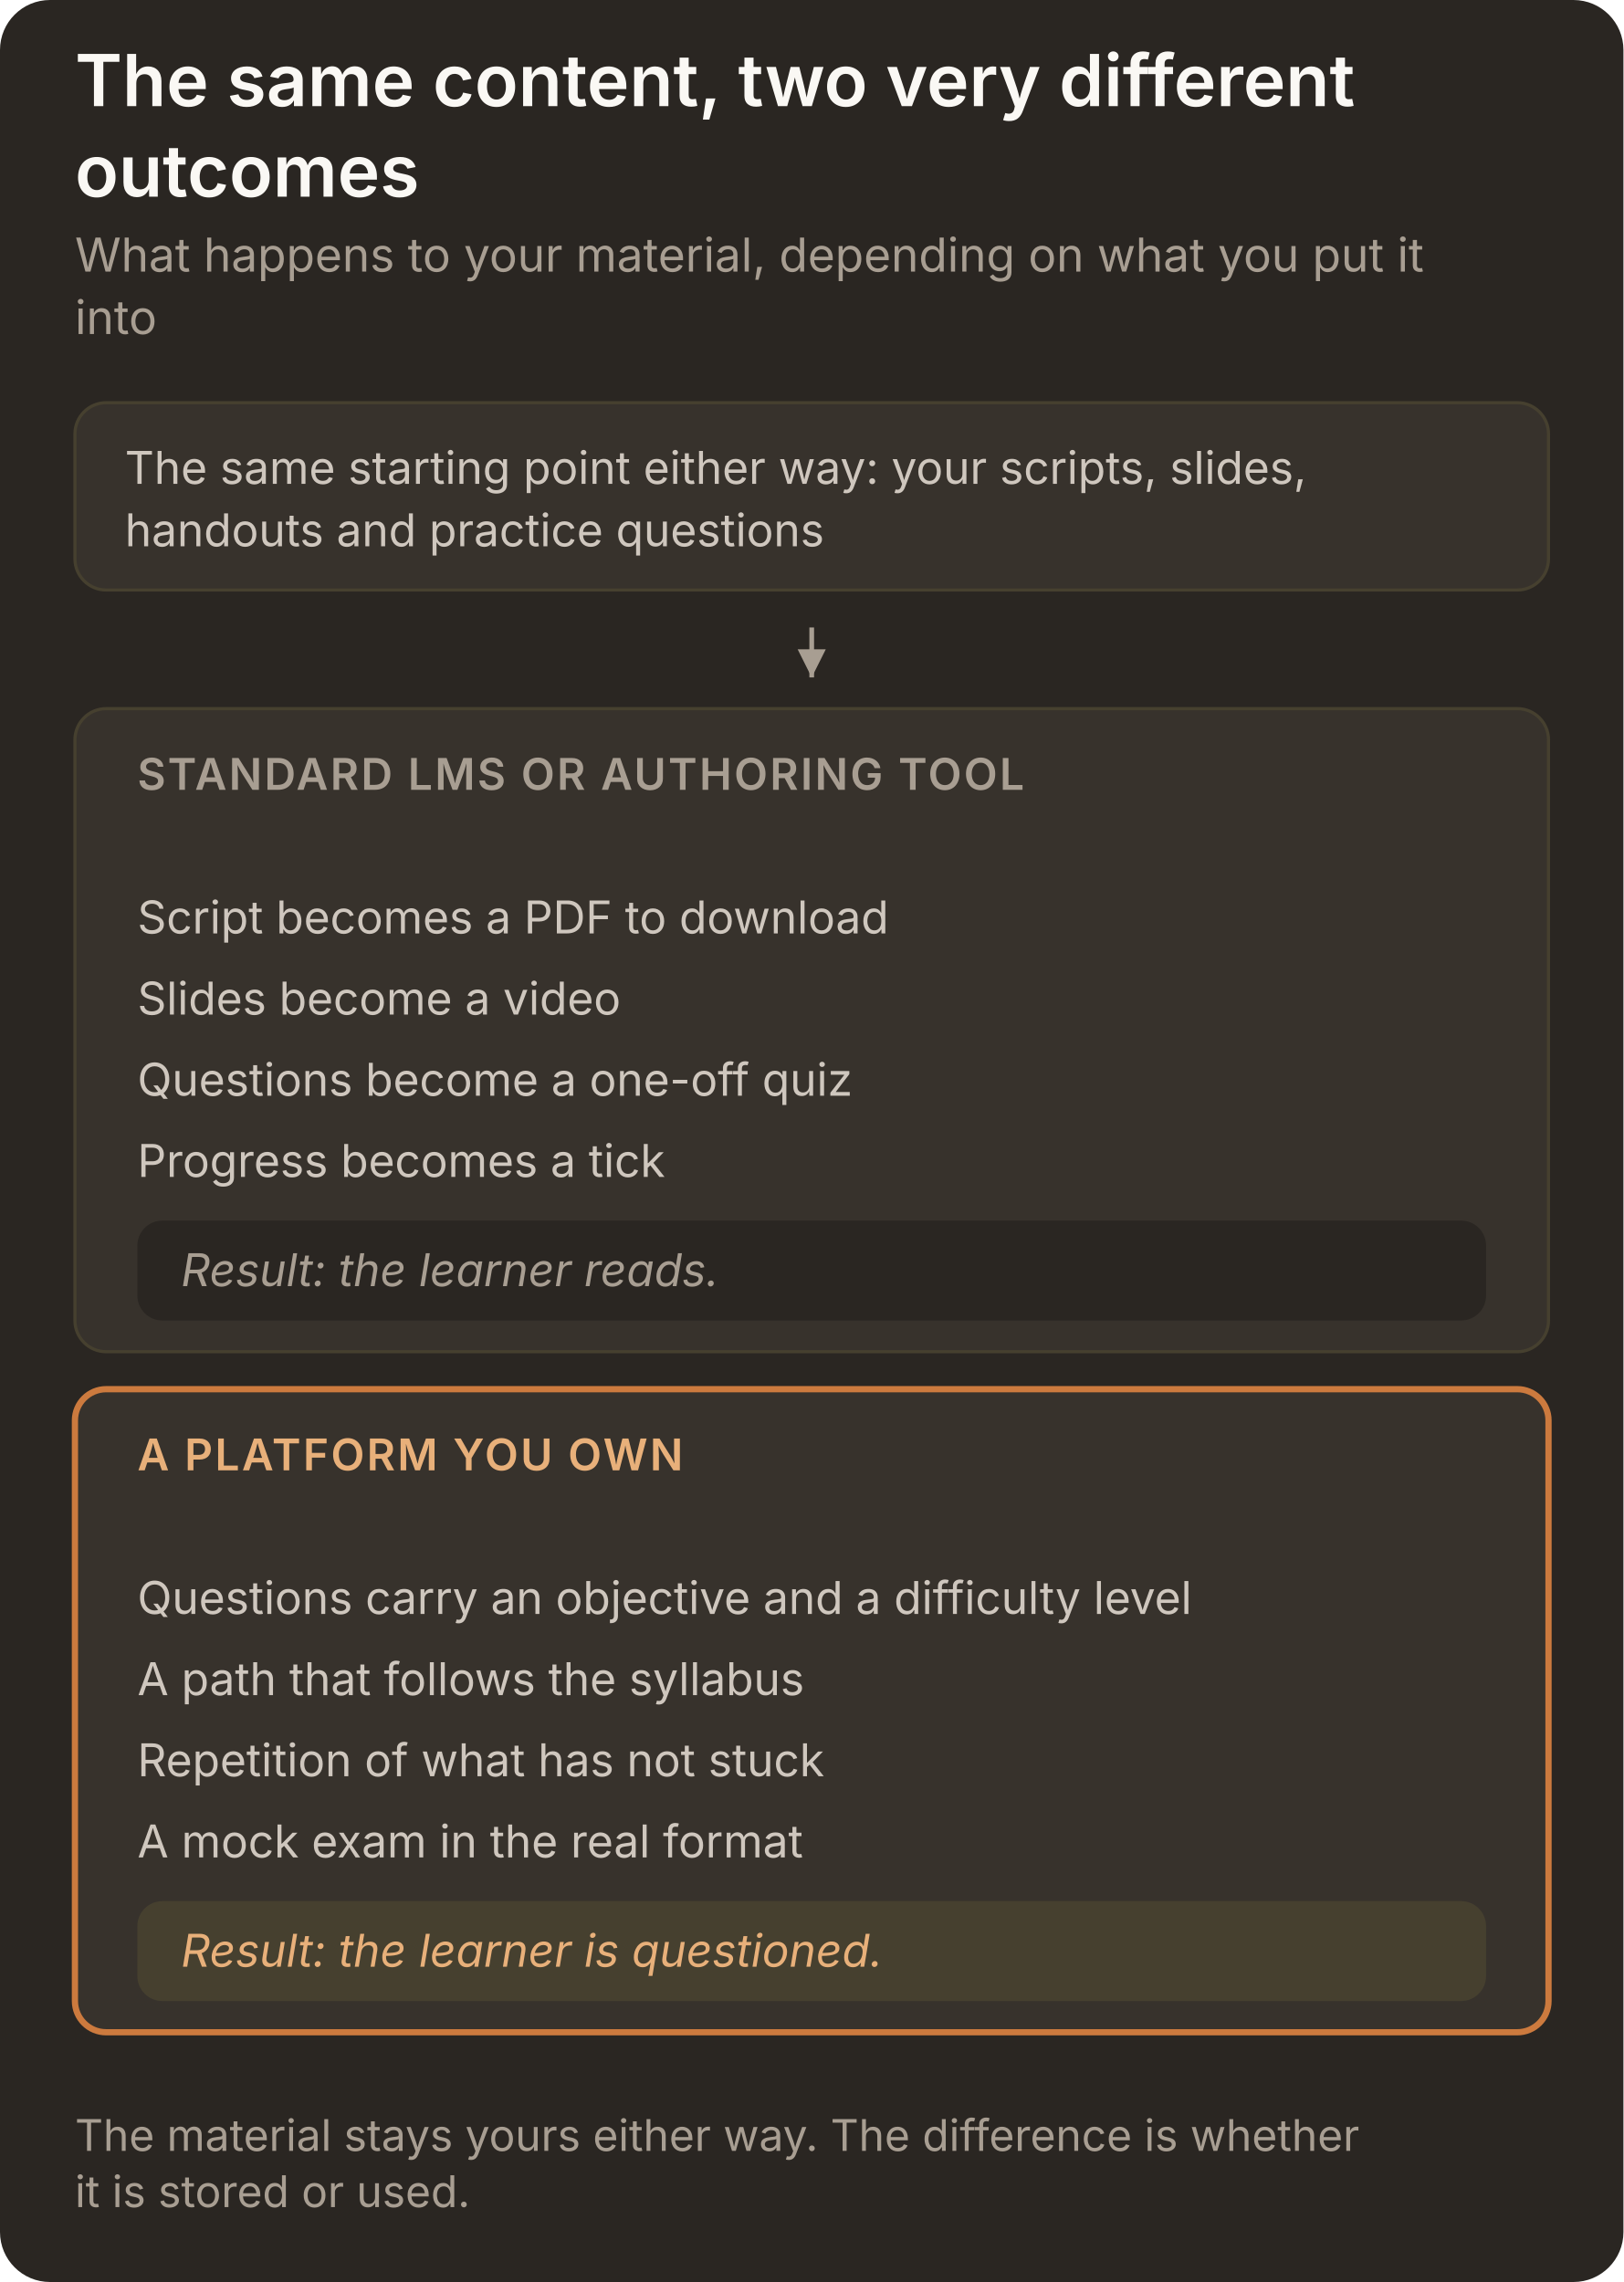
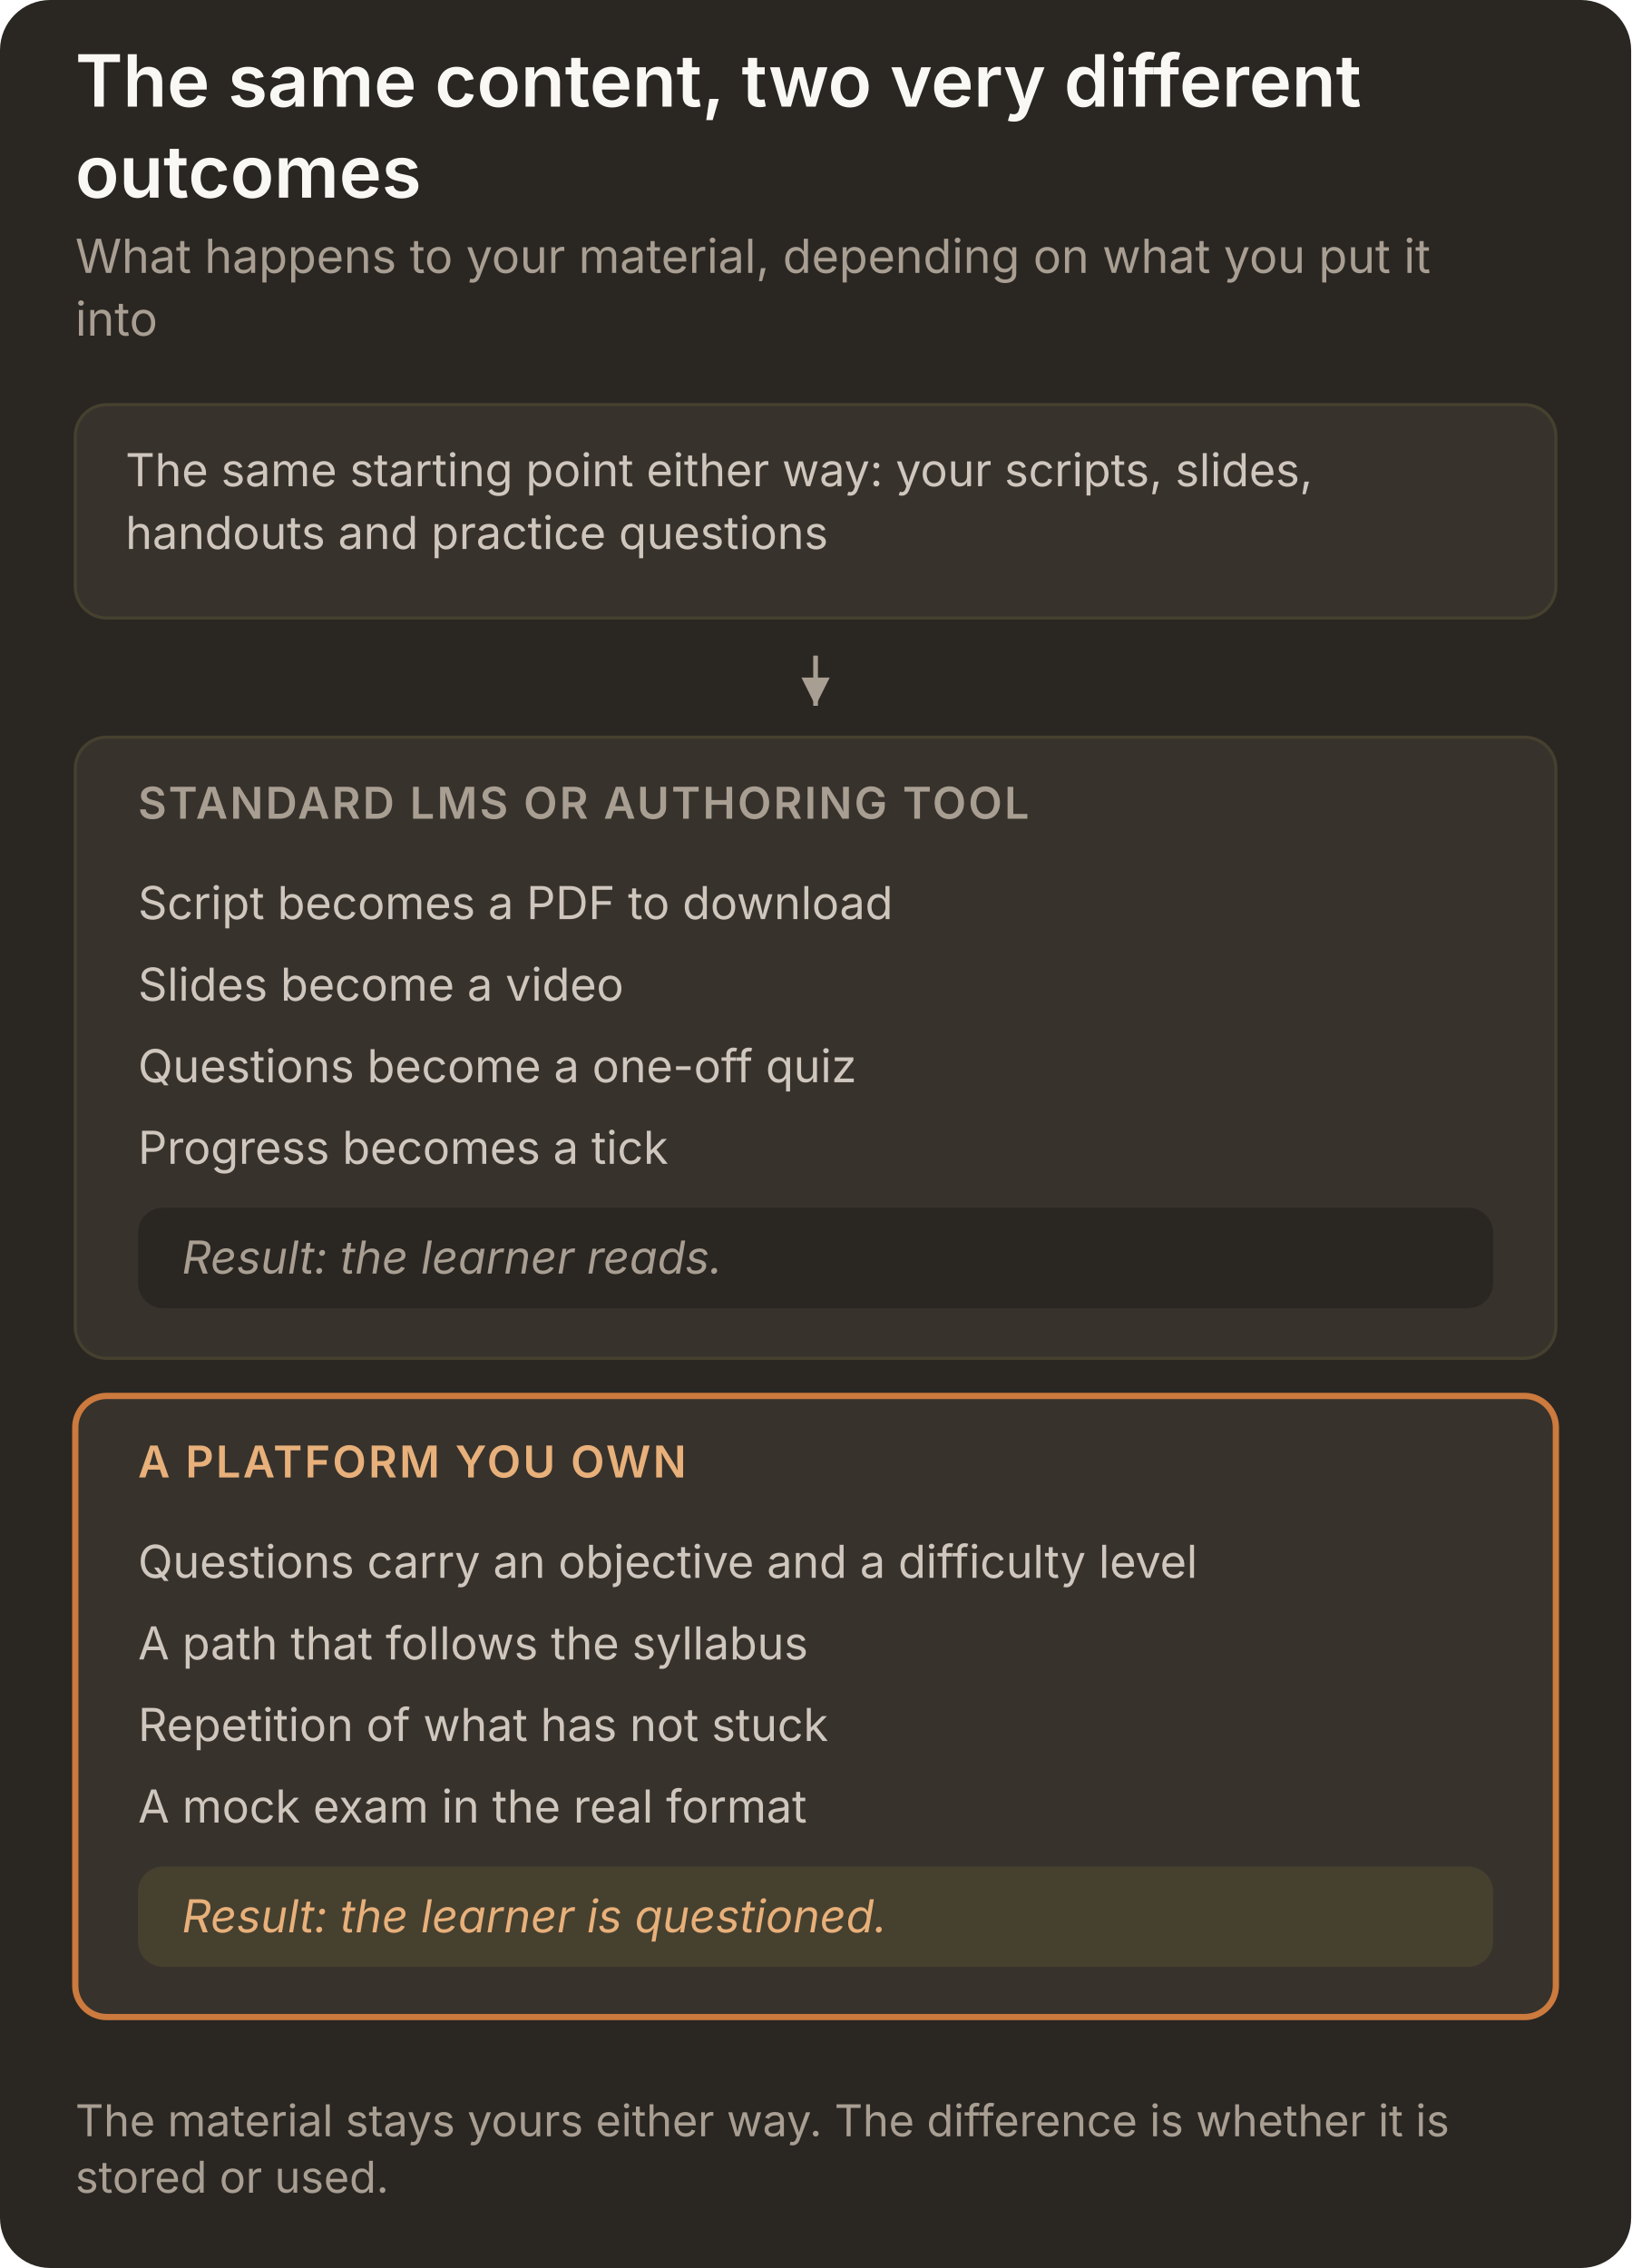
- <svg xmlns="http://www.w3.org/2000/svg" viewBox="0 0 520 731" role="img" aria-label="Comparison of what happens to your own course material: in a standard LMS the script, slides and questions become a PDF, a video and a one-off quiz, and the learner reads; in a platform you own they become tagged questions, a syllabus path, adaptive repetition and a mock exam, and the learner is questioned and corrected.">
+ <svg xmlns="http://www.w3.org/2000/svg" viewBox="0 0 520 723" role="img" aria-label="Comparison of what happens to your own course material: in a standard LMS the script, slides and questions become a PDF, a video and a one-off quiz, and the learner reads; in a platform you own they become tagged questions, a syllabus path, adaptive repetition and a mock exam, and the learner is questioned and corrected.">
  <defs>
    <marker id="ar" markerWidth="8" markerHeight="8" refX="6" refY="3" orient="auto">
      <path d="M0,0 L6,3 L0,6 Z" fill="#a89e92" />
    </marker>
  </defs>
-   <rect x="0" y="0" width="520" height="731" rx="16" fill="#2a2622" />
+   <rect x="0" y="0" width="520" height="723" rx="16" fill="#2a2622" />
  <text x="24" y="34" font-family="'Inter', system-ui, -apple-system, sans-serif" font-size="23" fill="#faf8f4" font-weight="600">The same content, two very different</text>
  <text x="24" y="63" font-family="'Inter', system-ui, -apple-system, sans-serif" font-size="23" fill="#faf8f4" font-weight="600">outcomes</text>
  <text x="24" y="87" font-family="'Inter', system-ui, -apple-system, sans-serif" font-size="15" fill="#a89e92">What happens to your material, depending on what you put it</text>
  <text x="24" y="107" font-family="'Inter', system-ui, -apple-system, sans-serif" font-size="15" fill="#a89e92">into</text>
-   <rect x="24" y="129" width="472" height="60" rx="10" fill="#37322c" stroke="#46402f" stroke-width="1" />
+   <rect x="24" y="129" width="472" height="68" rx="10" fill="#37322c" stroke="#46402f" stroke-width="1" />
  <text x="40" y="155" font-family="'Inter', system-ui, -apple-system, sans-serif" font-size="14.5" fill="#cfc7be">The same starting point either way: your scripts, slides,</text>
  <text x="40" y="175" font-family="'Inter', system-ui, -apple-system, sans-serif" font-size="14.5" fill="#cfc7be">handouts and practice questions</text>
-   <path d="M260,201 L260,217" stroke="#a89e92" stroke-width="1.5" marker-end="url(#ar)" />
-   <rect x="24" y="227" width="472" height="206" rx="10" fill="#37322c" stroke="#46402f" stroke-width="1" />
-   <text x="44" y="253" font-family="'Inter', system-ui, -apple-system, sans-serif" font-size="14" fill="#a89e92" font-weight="600" letter-spacing="0.05em">STANDARD LMS OR AUTHORING TOOL</text>
-   <text x="44" y="299" font-family="'Inter', system-ui, -apple-system, sans-serif" font-size="14.5" fill="#cfc7be">Script becomes a PDF to download</text>
-   <text x="44" y="325" font-family="'Inter', system-ui, -apple-system, sans-serif" font-size="14.5" fill="#cfc7be">Slides become a video</text>
-   <text x="44" y="351" font-family="'Inter', system-ui, -apple-system, sans-serif" font-size="14.5" fill="#cfc7be">Questions become a one-off quiz</text>
-   <text x="44" y="377" font-family="'Inter', system-ui, -apple-system, sans-serif" font-size="14.5" fill="#cfc7be">Progress becomes a tick</text>
-   <rect x="44" y="391" width="432" height="32" rx="8" fill="#2a2622" />
-   <text x="58" y="412" font-family="'Inter', system-ui, -apple-system, sans-serif" font-size="14.5" fill="#a89e92" font-style="italic">Result: the learner reads.</text>
-   <rect x="24" y="445" width="472" height="206" rx="10" fill="#37322c" stroke="#cc7a3e" stroke-width="2" />
+   <path d="M260,209 L260,225" stroke="#a89e92" stroke-width="1.5" marker-end="url(#ar)" />
+   <rect x="24" y="235" width="472" height="198" rx="10" fill="#37322c" stroke="#46402f" stroke-width="1" />
+   <text x="44" y="261" font-family="'Inter', system-ui, -apple-system, sans-serif" font-size="14" fill="#a89e92" font-weight="600" letter-spacing="0.05em">STANDARD LMS OR AUTHORING TOOL</text>
+   <text x="44" y="293" font-family="'Inter', system-ui, -apple-system, sans-serif" font-size="14.5" fill="#cfc7be">Script becomes a PDF to download</text>
+   <text x="44" y="319" font-family="'Inter', system-ui, -apple-system, sans-serif" font-size="14.5" fill="#cfc7be">Slides become a video</text>
+   <text x="44" y="345" font-family="'Inter', system-ui, -apple-system, sans-serif" font-size="14.5" fill="#cfc7be">Questions become a one-off quiz</text>
+   <text x="44" y="371" font-family="'Inter', system-ui, -apple-system, sans-serif" font-size="14.5" fill="#cfc7be">Progress becomes a tick</text>
+   <rect x="44" y="385" width="432" height="32" rx="8" fill="#2a2622" />
+   <text x="58" y="406" font-family="'Inter', system-ui, -apple-system, sans-serif" font-size="14.5" fill="#a89e92" font-style="italic">Result: the learner reads.</text>
+   <rect x="24" y="445" width="472" height="198" rx="10" fill="#37322c" stroke="#cc7a3e" stroke-width="2" />
  <text x="44" y="471" font-family="'Inter', system-ui, -apple-system, sans-serif" font-size="14" fill="#e8b07a" font-weight="600" letter-spacing="0.05em">A PLATFORM YOU OWN</text>
-   <text x="44" y="517" font-family="'Inter', system-ui, -apple-system, sans-serif" font-size="14.5" fill="#cfc7be">Questions carry an objective and a difficulty level</text>
-   <text x="44" y="543" font-family="'Inter', system-ui, -apple-system, sans-serif" font-size="14.5" fill="#cfc7be">A path that follows the syllabus</text>
-   <text x="44" y="569" font-family="'Inter', system-ui, -apple-system, sans-serif" font-size="14.5" fill="#cfc7be">Repetition of what has not stuck</text>
-   <text x="44" y="595" font-family="'Inter', system-ui, -apple-system, sans-serif" font-size="14.5" fill="#cfc7be">A mock exam in the real format</text>
-   <rect x="44" y="609" width="432" height="32" rx="8" fill="#46402f" />
-   <text x="58" y="630" font-family="'Inter', system-ui, -apple-system, sans-serif" font-size="14.5" fill="#e8b07a" font-style="italic">Result: the learner is questioned.</text>
-   <text x="24" y="689" font-family="'Inter', system-ui, -apple-system, sans-serif" font-size="14" fill="#a89e92">The material stays yours either way. The difference is whether</text>
-   <text x="24" y="707" font-family="'Inter', system-ui, -apple-system, sans-serif" font-size="14" fill="#a89e92">it is stored or used.</text>
+   <text x="44" y="503" font-family="'Inter', system-ui, -apple-system, sans-serif" font-size="14.5" fill="#cfc7be">Questions carry an objective and a difficulty level</text>
+   <text x="44" y="529" font-family="'Inter', system-ui, -apple-system, sans-serif" font-size="14.5" fill="#cfc7be">A path that follows the syllabus</text>
+   <text x="44" y="555" font-family="'Inter', system-ui, -apple-system, sans-serif" font-size="14.5" fill="#cfc7be">Repetition of what has not stuck</text>
+   <text x="44" y="581" font-family="'Inter', system-ui, -apple-system, sans-serif" font-size="14.5" fill="#cfc7be">A mock exam in the real format</text>
+   <rect x="44" y="595" width="432" height="32" rx="8" fill="#46402f" />
+   <text x="58" y="616" font-family="'Inter', system-ui, -apple-system, sans-serif" font-size="14.5" fill="#e8b07a" font-style="italic">Result: the learner is questioned.</text>
+   <text x="24" y="681" font-family="'Inter', system-ui, -apple-system, sans-serif" font-size="14" fill="#a89e92">The material stays yours either way. The difference is whether it is</text>
+   <text x="24" y="699" font-family="'Inter', system-ui, -apple-system, sans-serif" font-size="14" fill="#a89e92">stored or used.</text>
</svg>
